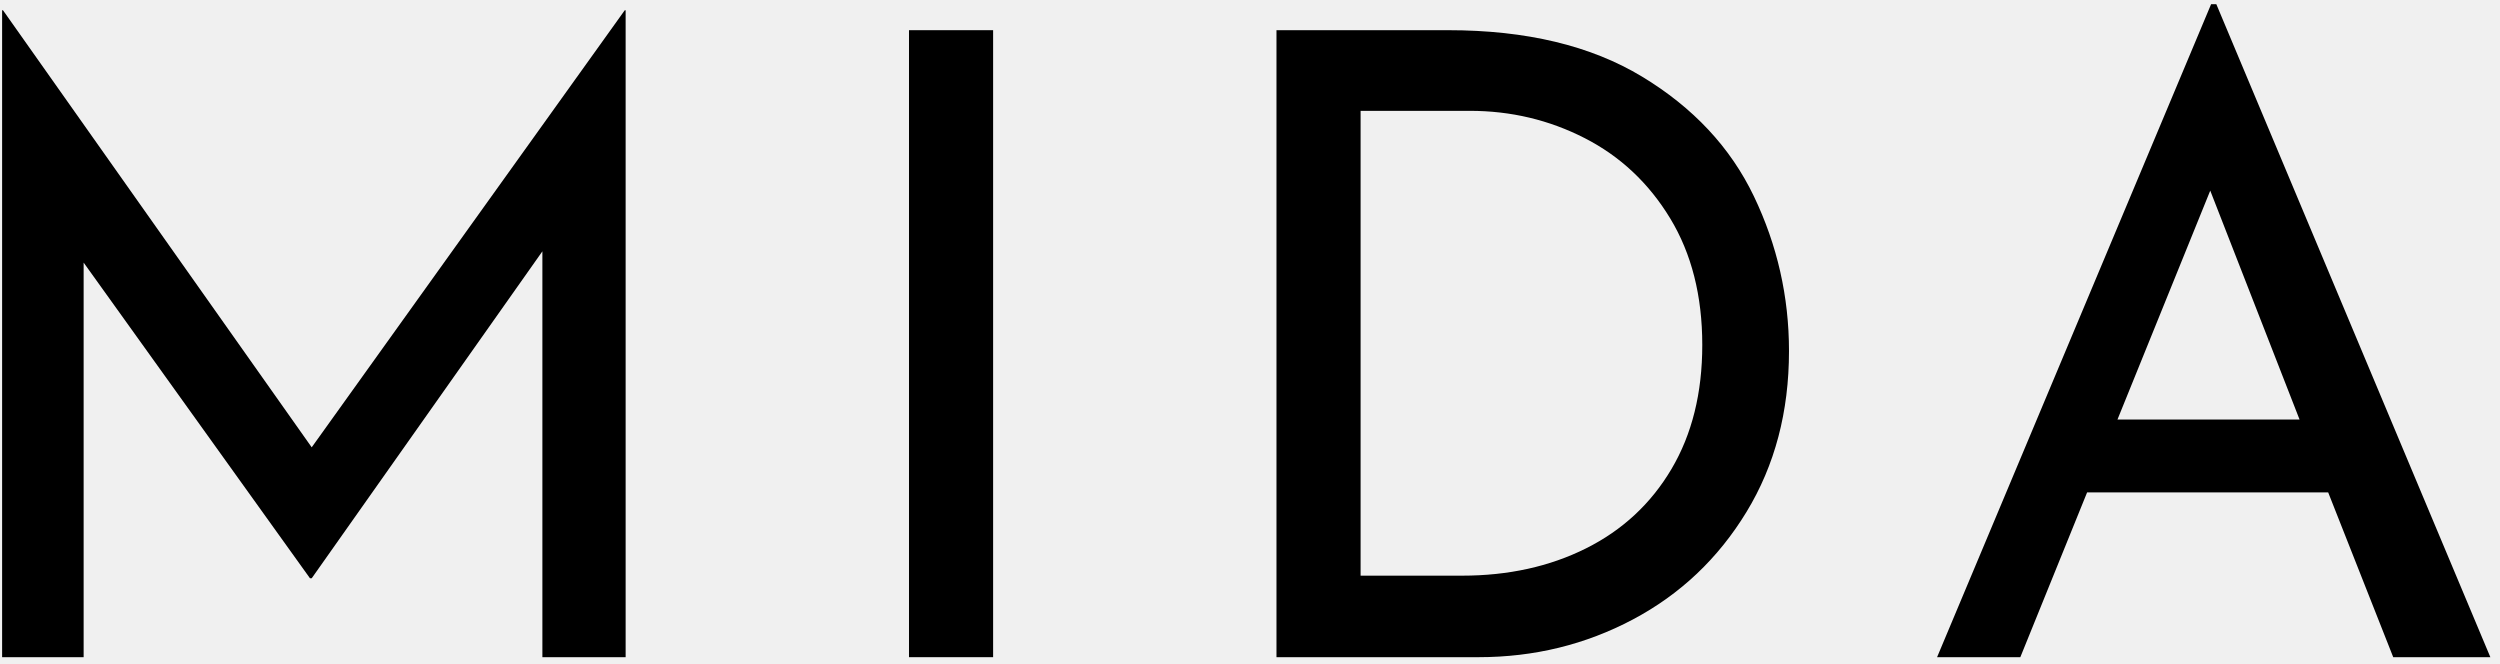
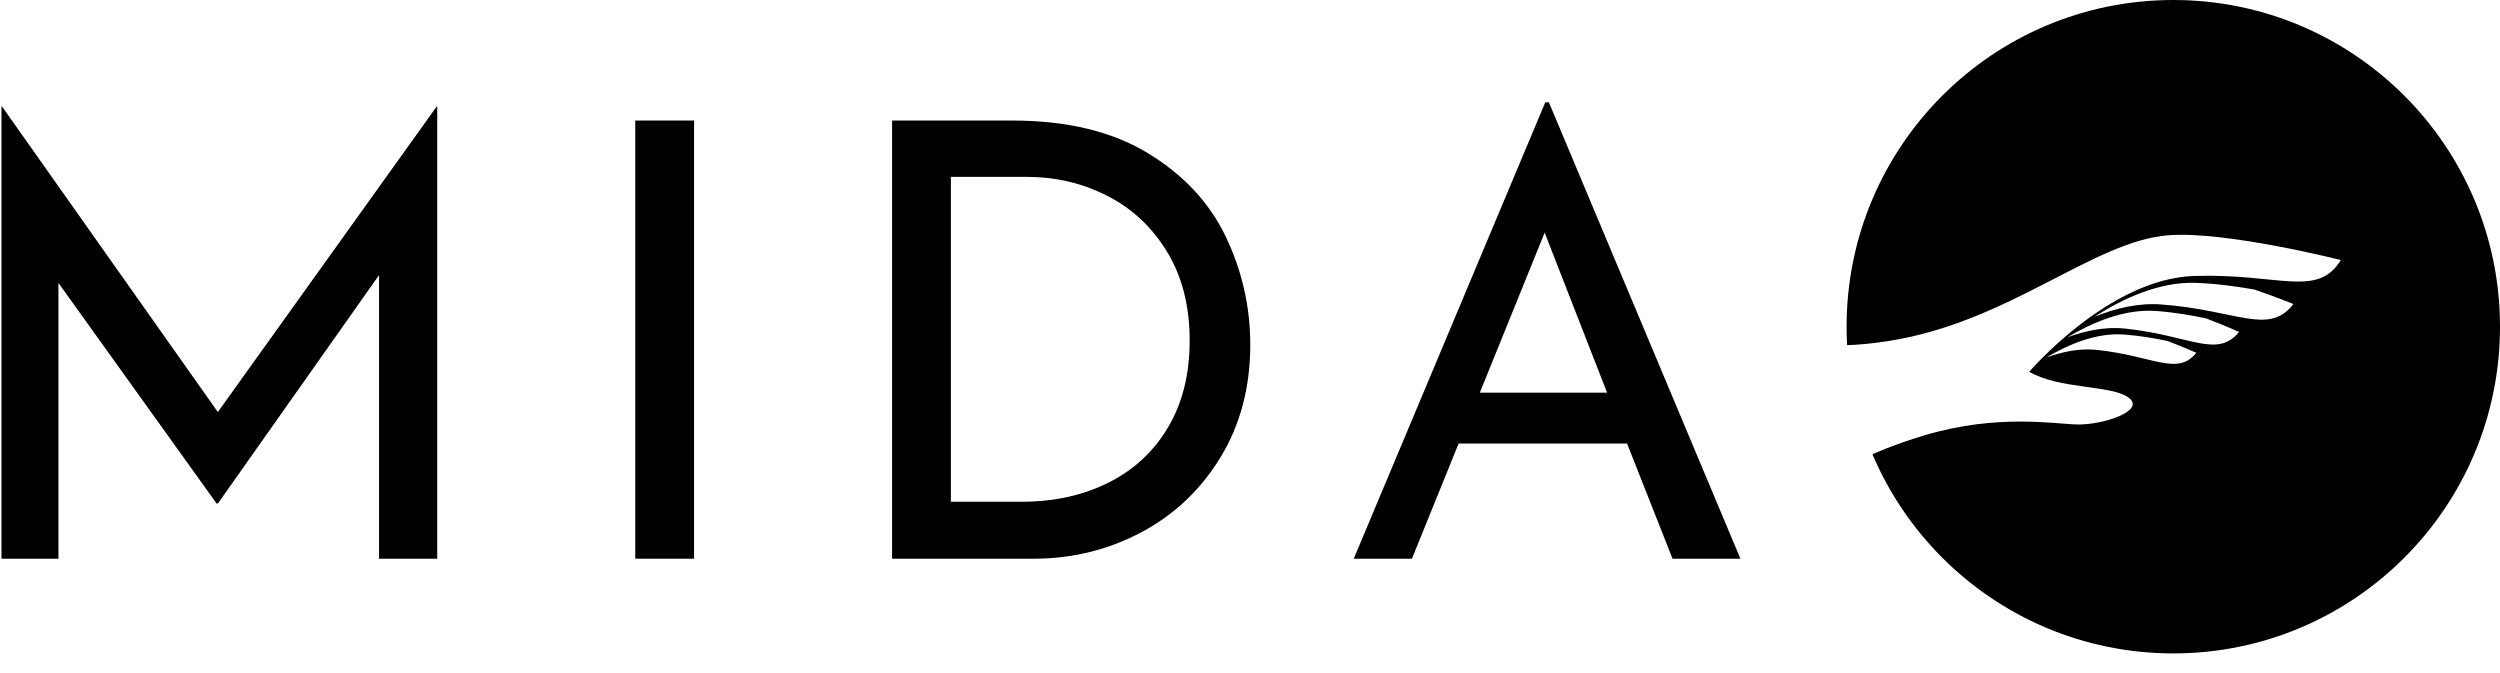
- <svg xmlns="http://www.w3.org/2000/svg" viewBox="0 0 369 98" version="1.1">
-   <g stroke="none" stroke-width="1" fill="none" fill-rule="evenodd">
-     <g transform="translate(0.312, 0.616)" fill="#000000" fill-rule="nonzero">
-       <g transform="translate(285.6, 0)">
+ <svg xmlns="http://www.w3.org/2000/svg" width="528px" height="142px" viewBox="0 0 528 142" version="1.1">
+   <defs>
+     <linearGradient x1="50%" y1="0%" x2="50%" y2="100%" id="linearGradient-1">
+       <stop stop-color="#000000" offset="0%" />
+       <stop stop-color="#000000" offset="100%" />
+     </linearGradient>
+   </defs>
+   <g id="Page-1" stroke="none" stroke-width="1" fill="none" fill-rule="evenodd">
+     <rect id="Rectangle" fill="#FFFFFF" x="-380" y="-708" width="1547" height="1076" />
+     <g id="MIDA" transform="translate(0.312, 21.616)" fill="#000000" fill-rule="nonzero">
+       <g id="A" transform="translate(285.6, 0)">
        <path d="M41.216,0 L81.664,96.384 L67.328,96.384 L57.728,72.064 L22.144,72.064 L12.288,96.384 L0,96.384 L40.448,0 L41.216,0 Z M40.32,27.52 L26.624,61.312 L53.504,61.312 L40.32,27.52 Z" />
      </g>
-       <g transform="translate(188.096, 3.84)">
+       <g id="D" transform="translate(188.096, 3.84)">
        <path d="M25.344,0 C36.864,0 46.4,2.283 53.952,6.848 C61.504,11.413 67.008,17.301 70.464,24.512 C73.92,31.723 75.648,39.339 75.648,47.36 C75.648,56.32 73.557,64.235 69.376,71.104 C65.195,77.973 59.605,83.264 52.608,86.976 C45.611,90.688 38.016,92.544 29.824,92.544 L29.824,92.544 L0,92.544 L0,0 Z M28.544,11.904 L12.416,11.904 L12.416,80.512 L27.392,80.512 C34.219,80.512 40.32,79.168 45.696,76.48 C51.072,73.792 55.275,69.888 58.304,64.768 C61.333,59.648 62.848,53.547 62.848,46.464 C62.848,39.211 61.269,32.981 58.112,27.776 C54.955,22.571 50.752,18.624 45.504,15.936 C40.256,13.248 34.603,11.904 28.544,11.904 L28.544,11.904 Z" />
      </g>
-       <g transform="translate(133.856, 3.84)">
-         <polygon points="12.416 92.544 12.416 5.68434189e-14 5.68434189e-14 5.68434189e-14 5.68434189e-14 92.544" />
+       <g id="I" transform="translate(133.856, 3.84)">
+         <polygon id="Path" points="12.416 92.544 12.416 5.68434189e-14 5.68434189e-14 5.68434189e-14 5.68434189e-14 92.544" />
      </g>
-       <g transform="translate(0, 0.896)">
-         <polygon points="12.032 95.488 12.032 37.248 45.44 83.84 45.696 83.84 79.744 35.584 79.744 95.488 92.032 95.488 92.032 -1.13686838e-13 91.904 -1.13686838e-13 45.696 64.512 0.128 -1.13686838e-13 5.68434189e-14 -1.13686838e-13 5.68434189e-14 95.488" />
+       <g id="M" transform="translate(0, 0.896)">
+         <polygon id="Path" points="12.032 95.488 12.032 37.248 45.44 83.84 45.696 83.84 79.744 35.584 79.744 95.488 92.032 95.488 92.032 -1.13686838e-13 91.904 -1.13686838e-13 45.696 64.512 0.128 -1.13686838e-13 5.68434189e-14 -1.13686838e-13 5.68434189e-14 95.488" />
      </g>
+     </g>
+     <g id="Hand" transform="translate(356, 0)">
+       <circle id="Circle" fill="url(#linearGradient-1)" cx="103" cy="69" r="69" />
+       <path d="M91.961,50.002 C87.642,52.092 84.029,55.524 81.075,59.313 C84.349,52.964 89.281,45.92 96.16,42.321 C100.475,40.065 104.262,38.596 107.475,37.411 C112.456,36.439 116.13,35.954 116.13,35.954 C115.001,44.4 106.504,42.964 91.961,50.002 Z M87.935,58.209 C84.156,59.888 80.947,62.743 78.296,65.924 C81.295,60.546 85.742,54.617 91.768,51.711 C95.549,49.888 98.852,48.729 101.654,47.799 C105.971,47.102 109.149,46.787 109.149,46.787 C107.94,54.032 100.661,52.555 87.935,58.209 Z M85.009,65.1 C81.708,66.567 78.905,69.061 76.59,71.84 C79.208,67.142 83.093,61.963 88.358,59.423 C91.661,57.831 94.546,56.819 96.993,56.006 C100.766,55.397 103.542,55.122 103.542,55.122 C102.486,61.451 96.127,60.161 85.009,65.1 Z M18.851,94.18 C20.045,92.729 25.583,101.84 45.848,85.579 C66.113,69.319 72.812,45.561 86.069,36.53 C96.153,29.661 120.168,22.897 120.168,22.897 C119.903,32.396 110.312,31.796 95.005,41.301 C79.699,50.806 74.972,76.227 74.972,76.227 C82.416,76.276 91.405,69.914 95.911,70.476 C100.417,71.037 94.204,78.05 89.452,80.728 C85.34,83.044 73.678,87.116 62.539,98.901 C54.343,107.573 48.259,116.736 49.609,121.455 C51.121,126.74 40.868,117.648 18.851,94.18 Z" fill="#FFFFFF" transform="translate(69.50929, 72.90454) rotate(30) translate(-69.50929, -72.90454) " />
    </g>
  </g>
</svg>
